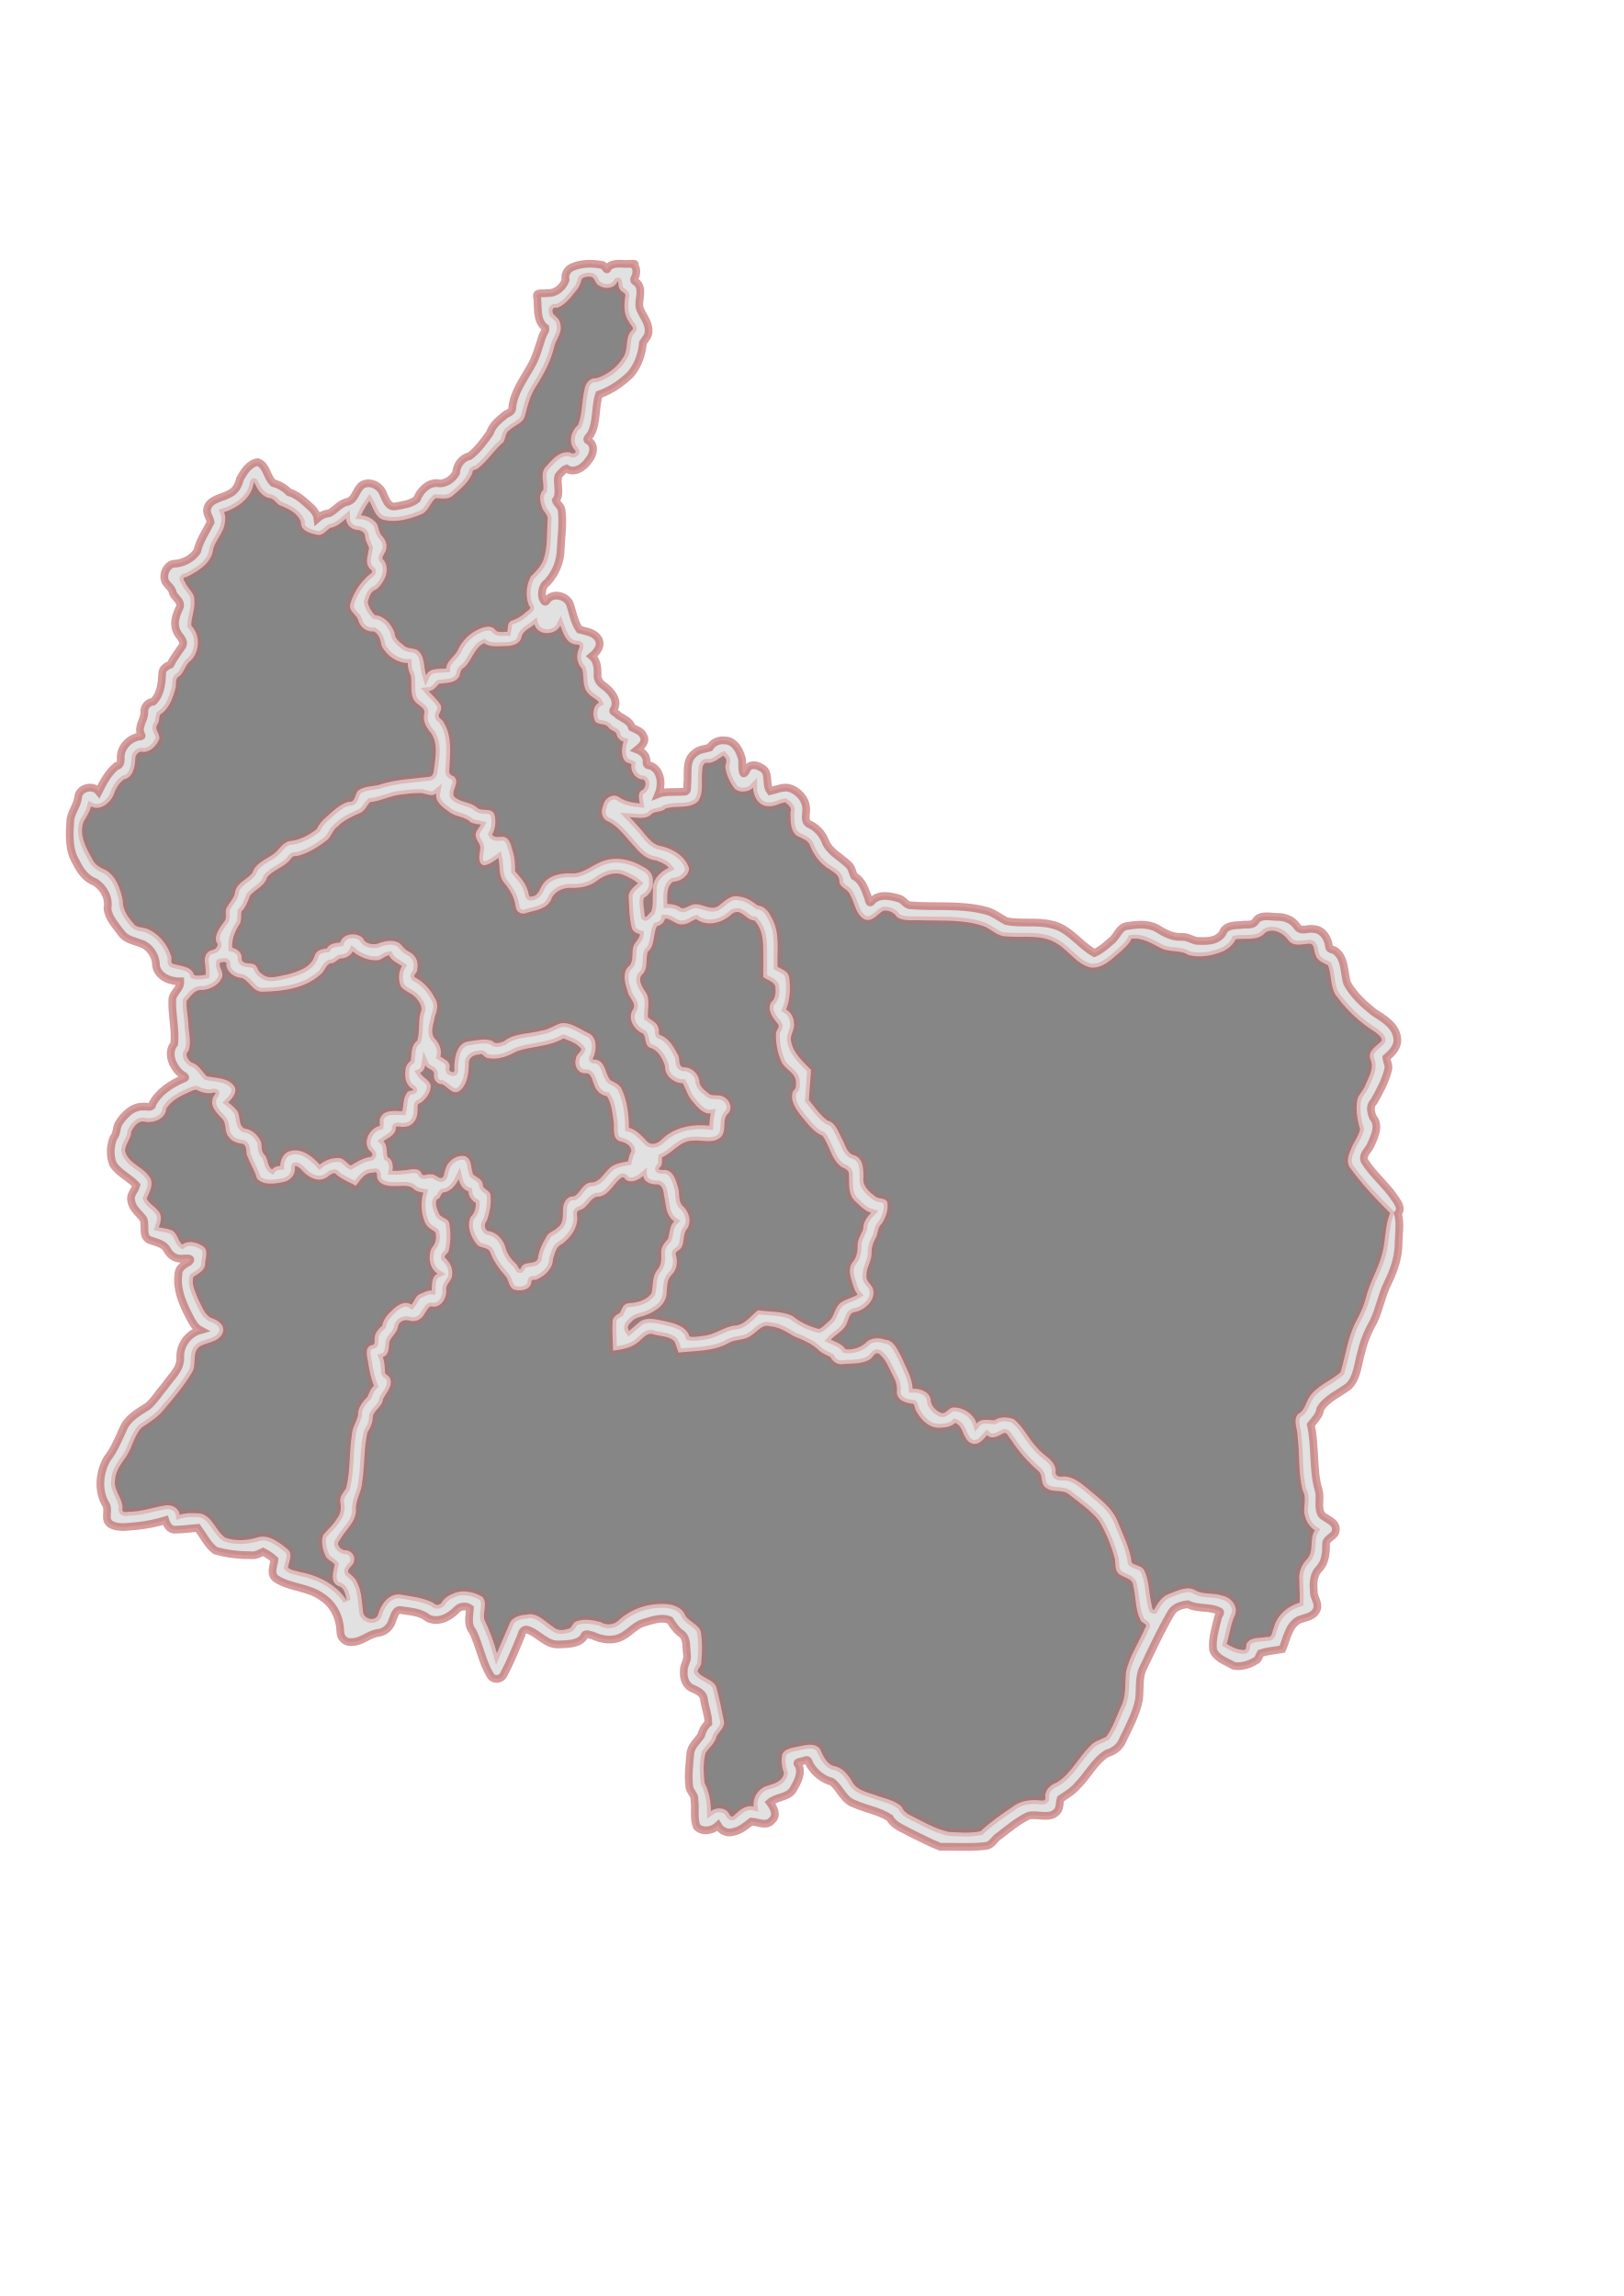
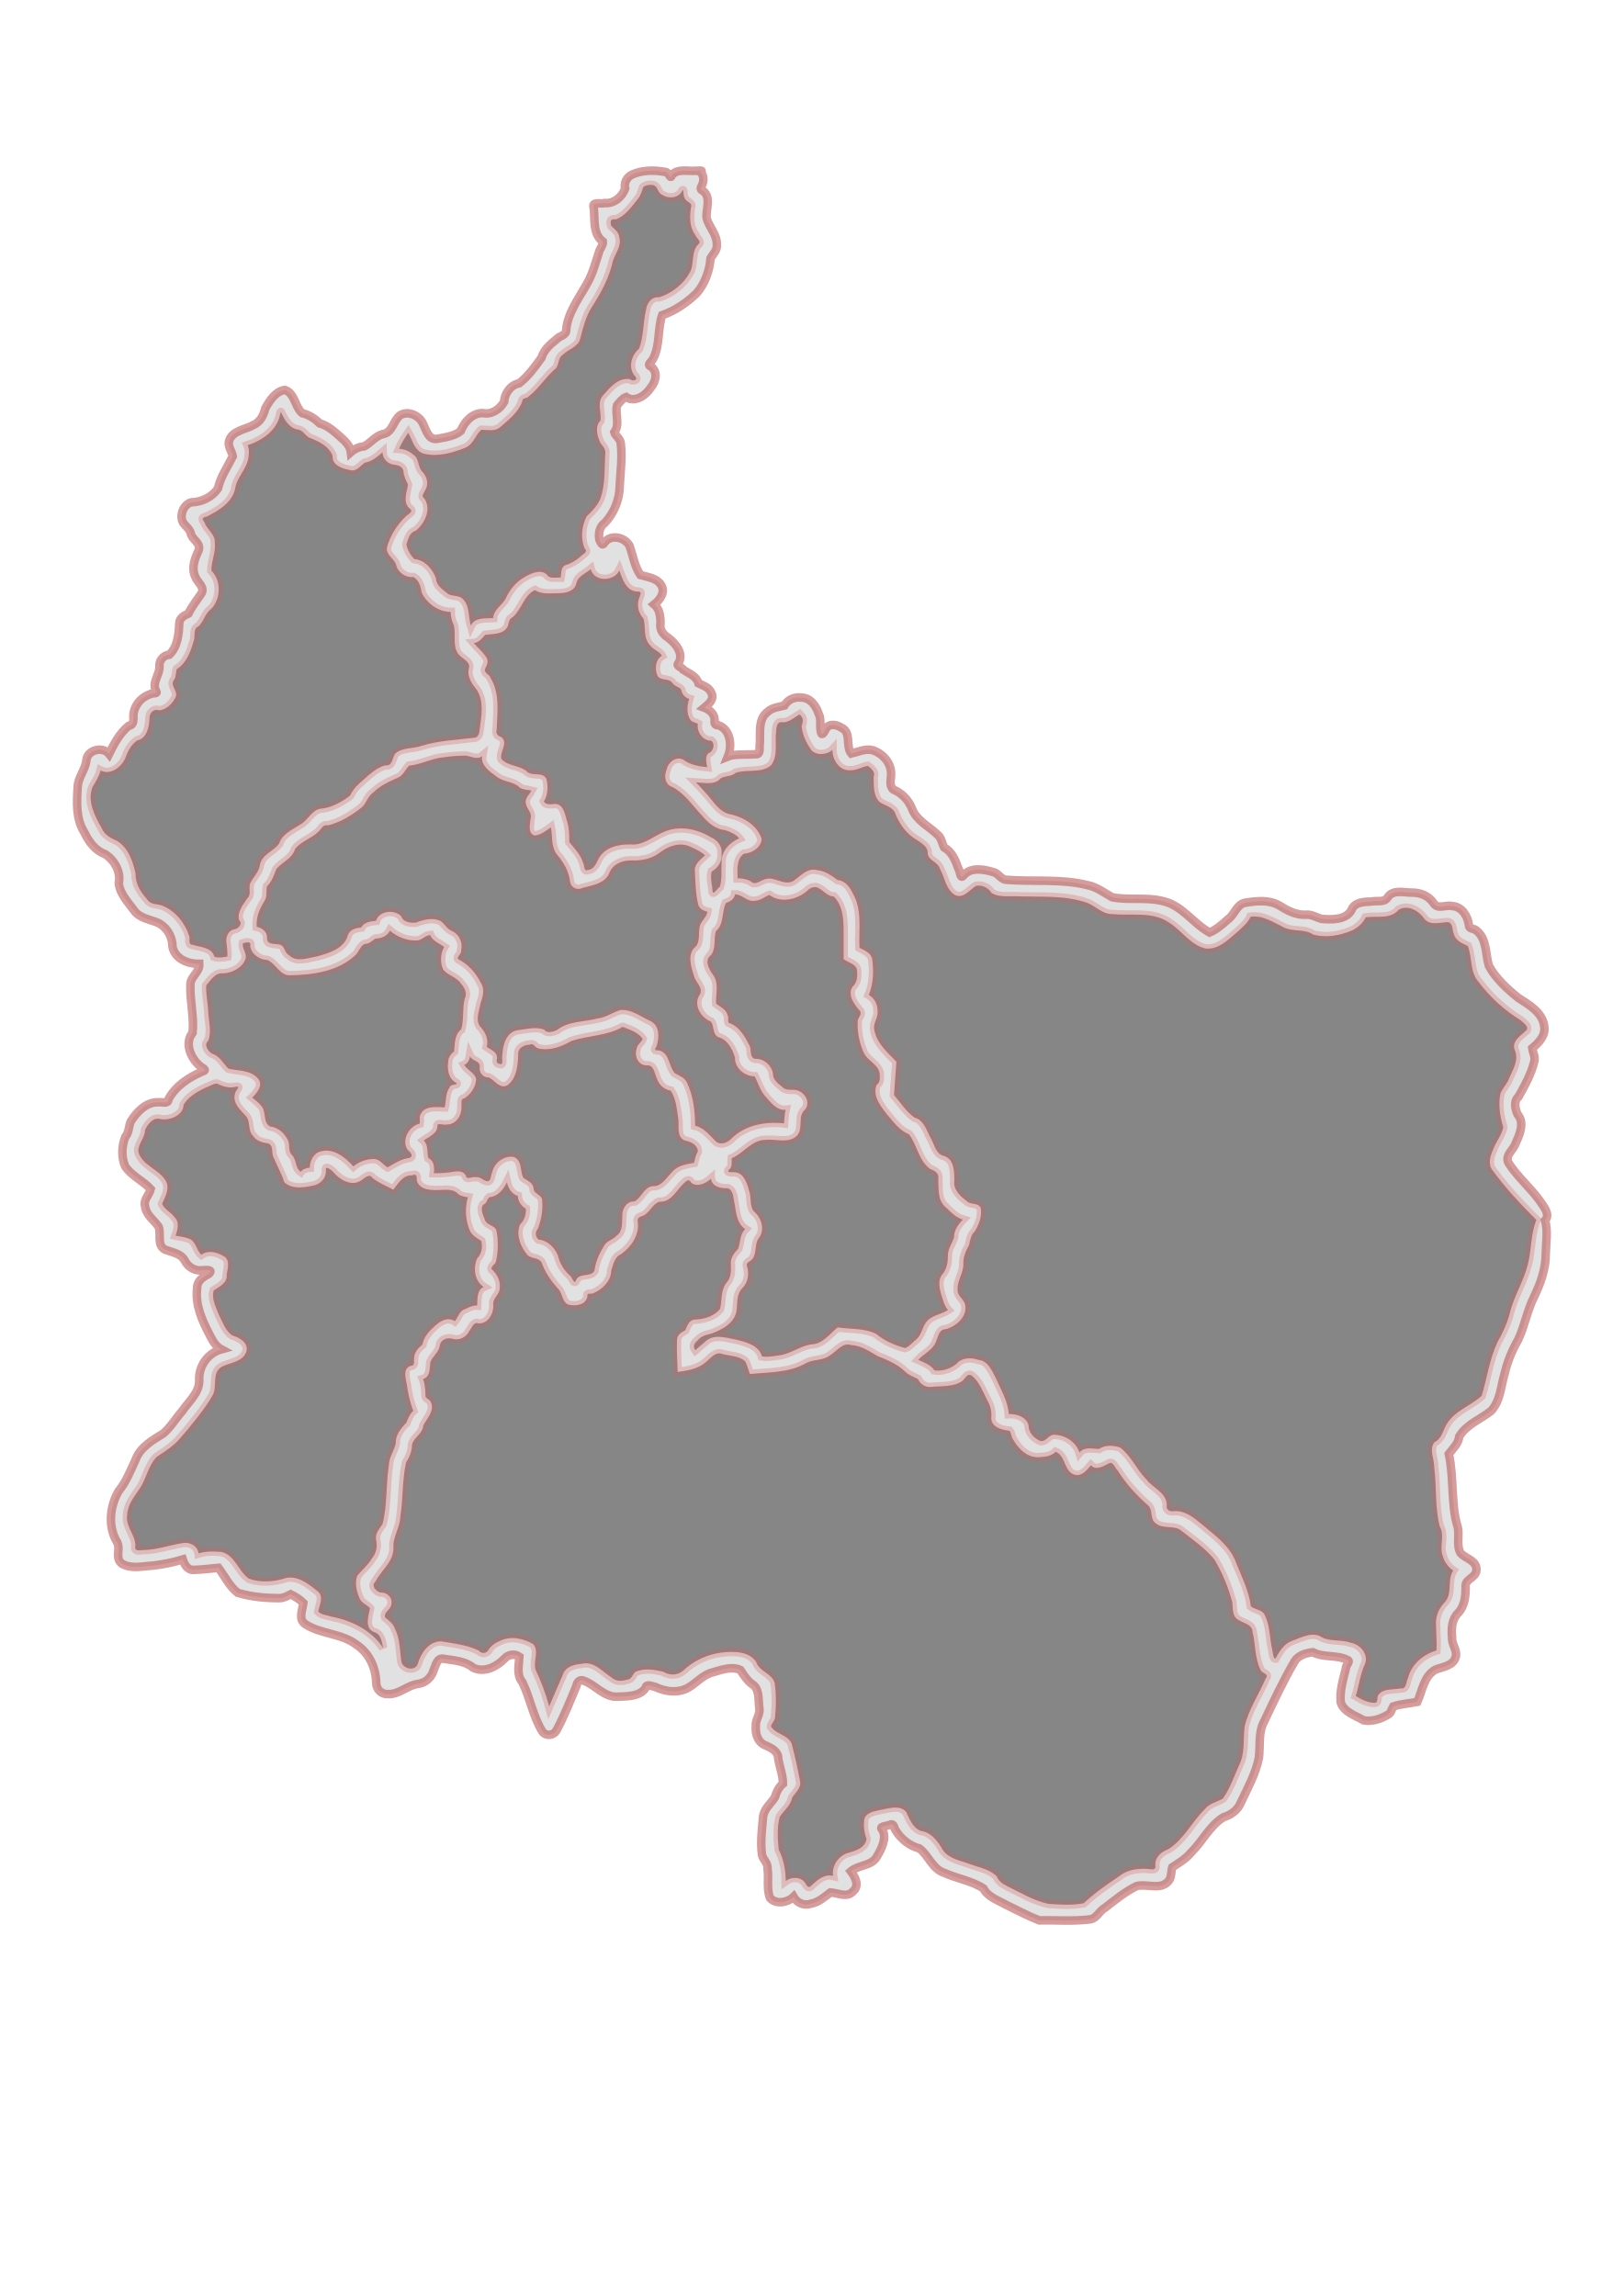
- <svg xmlns="http://www.w3.org/2000/svg" width="210mm" height="297mm" viewBox="10 30 210 260" version="1.1" id="svg1" xml:space="preserve">
+ <svg xmlns="http://www.w3.org/2000/svg" width="210mm" height="297mm" viewBox="10 40 190 240" version="1.1" id="svg1" xml:space="preserve">
  <g id="layer1">
    <path style="display:inline;fill:#e1e1e1;fill-opacity:1;stroke:#b85252;stroke-width:1;stroke-dasharray:none;stroke-opacity:.578;paint-order:markers fill stroke" d="M91.441 45.625c-.924.103-2.114-.303-2.814.5-.19.675-.333-.4-.805-.361-1.26-.235-2.66-.23-3.85.308-.614.28-.996.975-.82 1.639-.353.975-1.293 1.794-2.383 1.694-.478.156-1.582-.242-1.288.594.15 1.318-.15 3.013 1.068 3.919.054.402-.389.863-.48 1.312-.434 1.287-.758 2.621-1.484 3.791-.888 1.601-2.173 3.286-2.33 5.252 0 .643-.768.656-1.122 1.067-.74.584-1.484 1.246-1.768 2.166-.767 1.073-1.573 2.196-2.619 2.998-1.006.189-1.704 1.183-1.758 2.17-.474.856-1.48 1.544-2.488 1.312-1.243-.005-2.165 1.027-2.59 2.104-.754.605-1.796.732-2.727.905-1.03.202-1.296-.981-1.648-1.68-.398-1.025-1.801-1.699-2.758-1.036-.782.642-.853 2.034-2.029 2.182-.869.27-1.373 1.015-2.125 1.416a2.761 2.761 0 0 0-1.57.682c-.123-1.025-1.124-1.637-1.814-2.298-.54-.465-1.145-.882-1.833-1.066-.57-.569-1.258-1.007-2.047-1.2-.863-.74-.842-2.315-2.03-2.72-1.106.176-1.79 1.267-2.288 2.174-.191.801-.59 1.595-1.398 1.944-.963.55-2.504.634-2.844 1.89-.16.645.357 1.179.441 1.768-.614 1.234-1.432 2.398-1.738 3.763-.688 1.01-1.9 1.592-3.106 1.62-.95.24-1.449 1.584-.955 2.408.33.447.85.785.918 1.377.272.653 1.212 1.07.862 1.894-.438.927-.843 2.004-.377 3.008.22.676 1.225 1.254.69 2.026-.51.761-1.09 1.49-1.495 2.31-.483.219-1.036.507-1.06 1.124-.055 1.283-.18 2.74-1.16 3.679a1.28 1.28 0 0 0-1.157 1.412c.023.979-.932 1.862-.397 2.842.268.393-.431.188-.661.363-1.2.383-2.117 1.577-1.985 2.863.004.415-.11.807-.568.854-1.04.856-1.713 2.116-2.291 3.285-.721-.914-2.516-.502-2.645.715-.115 1.146-1.002 2.028-1.026 3.19-.117 1.78-.215 3.703.778 5.278.515 1.08 1.264 2.122 2.432 2.543 1.1.707 1.874 2.067 1.6 3.388.118 1.248 1.068 2.21 1.771 3.181.687.982 1.94 1.064 2.94 1.521a3.167 3.167 0 0 1 1.576 2.768c.29 1.41 1.847 2.014 3.138 1.99.052.999-1.067 1.488-1.045 2.467-.06 1.866.441 3.727.262 5.588-.969 1.177-.255 2.893.748 3.803.265.296 1.156.552.321.763-1.543.688-3.094 1.688-3.897 3.223-.021.62-.74.285-1.166.353-1.423-.06-2.543 1.116-3.236 2.235-.271.594-.197 1.3-.65 1.823-.427 1.07-.47 2.358-.024 3.423.756 1.146 2.104 1.694 2.998 2.685-.162.692-.883 1.23-.655 2.016.123 1.029 1.054 1.605 1.586 2.393.326.858-.26 2.186.778 2.682.816.318 1.833.42 2.289 1.292.39.743 1.17 1.228 2.022 1.11.401-.02 1.405-.147.76.442-.667.335-1.382.832-1.347 1.675-.233 1.916.566 3.723 1.43 5.379.341.664.704 1.395 1.393 1.76-1.558.433-2.66 1.966-2.578 3.58.056 1.49-1.233 2.51-1.994 3.65-.754.858-1.353 1.886-2.22 2.626-1.258.776-2.663 1.567-3.22 3.028-.593 1.283-1.115 2.62-2.01 3.73-1.04 1.798-1.267 4.194-.137 6.005.383.782-.299 1.834.52 2.455 1.083.665 2.44.299 3.633.238a19.92 19.92 0 0 0 3.502-.72c.177.57.566 1.286 1.316 1.214.957-.02 1.908-.155 2.861-.234.73.984 1.29 2.169 2.264 2.927 1.57.468 3.24.624 4.873.618.485.008.904-.253 1.317-.448.527.268 1.064.589 1.482 1.01-.105.829-.653 1.949.28 2.52 1.826 1.153 4.201 1.032 5.947 2.375 1.47.97 2.252 2.691 2.294 4.42-.01.778.621 1.42 1.409 1.354 1.291.044 2.237-1.035 3.49-1.193.91-.107 1.608-.8 1.842-1.667.25-.505.378-1.447 1.154-1.272 1.172.192 2.502.245 3.441 1.041 1.305.647 2.796-.124 3.71-1.091.44-.48 1.198-.572 1.714-.192-.057.99-.365 2.117.337 2.964.906 1.83 1.225 3.918 2.278 5.675.38.73 1.428.632 1.762-.086.876-1.651 1.571-3.4 2.29-5.126.06-.458.422-.854.91-.599 1.359.502 2.331 1.934 3.915 1.852 1.116-.061 2.567.009 3.272-1.028.06-.556.814-.164 1.135-.117 1.202.562 2.664.774 3.864.078.972-.543 1.693-1.49 2.816-1.775 1.037-.294 2.227-.756 3.275-.291.423.655.864 1.355 1.556 1.789.722.656.523 1.777.663 2.659.15.776-.49 1.375-.413 2.152-.079.908.259 1.915 1.184 2.253.667.291 1.456.686 1.443 1.531.162.974.55 1.94.551 2.923-.503.418-.776 1.01-.95 1.615-.51.766-1.324 1.373-1.39 2.39-.126 1.44-.315 2.912-.107 4.35.144.583.725.97.647 1.63.162 1.123-.14 2.333.294 3.4.684.787 2.053.541 2.746-.137.404.7 1.219 1.08 2.004.814.91-.165 1.612-.797 2.317-1.33.876.06 1.964.686 2.672-.16.759-.673.197-1.669-.282-2.313.892-.776 2.429-.585 3.057-1.746.523-.909 1.175-2.102.623-3.133-.489-.371.526-.42.793-.53.585-.311.527.257.755.61.634 1.012 1.62 1.823 2.783 2.124 1.102.823 1.511 2.413 2.925 2.86 1.491.68 3.194.916 4.57 1.82.52 1.013 1.731 1.387 2.665 1.926 1.281.608 2.553 1.308 3.863 1.812 2.004-.048 4.03.136 6.021-.131.74-.152 1.013-.97 1.652-1.323 1.19-.92 2.375-1.905 3.733-2.562 1.207-.306 2.735.515 3.7-.55.423-.457.29-1.117.466-1.647.773-.521 1.604-.994 2.206-1.736 1.334-1.305 2.166-3.126 3.784-4.124.862-.263 1.645-.799 2.003-1.657.806-1.709 1.758-3.4 2.137-5.268.199-1.45-.11-3.003.645-4.34 1.13-2.376 2.241-4.763 3.574-7.034.457-.675 1.347-.937 2.116-1.007 1.29.69 2.837.23 4.132.953.202.17-.317.621-.285.942-.323 1.296-.739 2.642-.6 3.987.4 1.149 1.731 1.52 2.684 2.086.984.183 2.049-.166 2.883-.693.358-.194.39-.643.572-.928.915-.31 1.865-.35 2.819-.539.592-1.3.77-3.042 2.15-3.787.856-.323 2.083-.436 2.352-1.498.204-.8-.51-1.458-.428-2.268-.097-1.004-.05-2.115.719-2.866.805-.866.875-2.078.861-3.196.046-.806 1.203-.926 1.26-1.768.131-1.115-1.21-1.366-1.824-1.996-.58-.95-.087-2.142-.384-3.178-.432-1.386-.483-2.809-.572-4.22-.08-1.418-.144-2.865-.443-4.246.481-.627 1.13-1.205 1.219-2.037.85-1.43 2.485-2.003 3.724-2.996 1.11-1.173 1.14-2.915 1.593-4.387.332-1.418.864-2.692 1.589-3.965.753-1.605 1.047-3.382 1.838-4.977.764-1.579 1.373-3.26 1.38-5.037.023-1.3.272-2.657-.075-3.925.634-.7-.168-1.615-.57-2.226-1.134-1.599-2.681-2.868-3.73-4.524-.435-.879.624-1.52.86-2.298.465-1.03 1.074-2.378.21-3.378-.274-.642-.483-1.534.118-2.05.736-1.323 1.504-2.684 1.852-4.167.128-.527-.19-1.02-.24-1.516.761-.64 1.586-1.487 1.397-2.58-.225-1.622-1.772-2.489-3.018-3.295-1.324-1.062-2.636-2.254-3.455-3.756-.425-1.377-.209-3.14-1.46-4.134-.284-.304-.903-.122-.887-.662-.133-1.048-.83-2.163-1.985-2.212-.71-.165-1.653.434-2.138-.327-.552-.836-1.513-1.25-2.497-1.24-.96.004-2.281-.411-2.896.579-.388.613-1.29.329-1.905.464-.852.031-2.008.059-2.328 1.034-.695 1.155-2.282 1.08-3.46 1.004-.597-.153-1.138-.534-1.794-.5-1.19.09-2.251-.486-3.216-1.093-1.217-.693-2.699-.508-4.019-.296-.983.254-1.188 1.426-1.98 1.959-.644.58-1.32 1.173-2.123 1.518-1.946-1.079-3.254-3.233-5.548-3.695-1.92-.472-3.931-.052-5.856-.434-.93-.502-1.778-1.206-2.852-1.409-3.15-.789-6.43-.372-9.631-.64-.587-.111-.86-.806-1.483-.908-1.108-.332-2.554-.588-3.421.394-.394.553-.398-.506-.594-.775-.343-.94-.739-1.982-1.67-2.48-.28-.495-.298-1.143-.796-1.523-1.017-.98-2.454-1.631-2.975-3.03a4.033 4.033 0 0 0-2.173-2.23c-.591-.47-.204-1.364-.276-2.018-.057-1.209-1.074-2.283-2.207-2.603-.84-.187-1.646.217-2.444.402-.706-.884.072-2.466-1.166-3.033-.565-.372-1.48-.54-1.835.197-.215.438-.503.913-.588.15-.106-.654.095-1.353-.234-1.983-.301-.927-.98-1.884-2.058-1.88a1.973 1.973 0 0 0-1.959.936c-.641.18-1.373.21-1.904.695-1.208.857-.873 2.477-.956 3.748-.108.43.18 1.346-.515 1.252-1.022.082-2.452-.056-3.22.26.508-1.236.321-3.124-1.092-3.651-.44.027-.513-.204-.461-.601-.007-.709-.58-1.217-1.2-1.45.513-.419 1.22-1.04.796-1.767-.26-.628-.945-.825-1.485-1.088-.236-.842-1.108-1.141-1.767-1.568-.123-.33-.932-.431-.591-.766.698-1.14-.335-2.366-1.224-3.027-.563-.358-.991-.922-.868-1.624.013-.796-.097-1.723-.731-2.25.65-.52 1.34-1.41.814-2.253-.507-.853-1.574-.936-2.428-1.186-.693-1.009-.874-2.293-1.283-3.43-.55-.99-2.127-1.378-2.893-.411-.3.557-.452.067-.628-.307-.132-.703.007-1.53.634-1.953a6.516 6.516 0 0 0 1.746-4.32c.071-1.674.338-3.368.112-5.036-.06-.507-.63-.85-.744-1.242.7-.942.05-2.152.326-3.172.287-.35.66-.823 1.045-.96 1.043.705 2.333-.2 2.903-1.116.57-.66.852-1.795.068-2.412-.636-.26.009-.566.189-.943.841-1.564.51-3.495 1.066-5.11 1.529-.527 2.914-1.482 4.067-2.607.966-1.141 1.478-2.615 1.605-4.087.312-.482.802-.935.725-1.583.033-1.168-.913-2.01-1.19-3.074-.128-1.053.588-2.386-.412-3.192-.564-.225-.105-.56-.023-.973.1-.423.06-.946-.305-1.232.492-.3-.385-.103-.51-.158Z" id="Mapa" />
    <path style="display:inline;fill:#868686;fill-opacity:1;stroke:#db6060;stroke-opacity:.297" d="M86.305 47.285c.709.032.589.935 1.215 1.172.755.501 1.948.361 2.337-.535.188-.199.048.653.256.863.129.54.987.511.736 1.149-.146 1.088-.19 2.276.51 3.2.102.348.762.792.382 1.069-.948.908-.418 2.377-1.077 3.436-.762 1.311-2.073 2.337-3.514 2.797-.866-.11-1.468.672-1.549 1.463-.37 1.516-.258 3.108-.826 4.572-.93.748-1.326 2.336-.412 3.248.32.401-.317.62-.648.299-1.35-.225-2.36.995-3.156 1.905-.743.837-.152 2.006-.291 2.942-.701.68-.367 1.85-.004 2.633.31.389.666.77.558 1.32-.102 1.715.026 3.472-.544 5.125-.336.846-.97 1.506-1.612 2.114-.612 1.135-.746 2.604-.24 3.8.453.412-.275.653-.508.936-.536.471-1.164.831-1.834 1.027-.489.302-.381.979-.477 1.414-.464-.033-1.104.148-1.474-.162-.61-.898-1.86-.404-2.616.034-1.057.556-1.848 1.493-2.337 2.569-.42.813-1.417 1.314-1.47 2.307-.902.063-2.144-.118-2.61.883-.34-1.086-.096-2.58-1.17-3.293-.557-.294-1.264-.1-1.739-.603-.545-.417-1.164-.912-1.177-1.655-.406-1.078-1.318-2.142-2.528-2.236-.45-.456-.83-1.083-.927-1.719.184-.624.38-1.416 1.082-1.6 1.061-.855 1.888-2.52 1.005-3.78-.418-.27-.033-.63.091-.941.473-.722.24-1.627-.34-2.208-.535-.573-.325-1.509-1.032-1.969a2.702 2.702 0 0 0-1.672-.693c.285-.662.666-1.28 1.08-1.867.527.9.767 2.256 1.98 2.47 1.569.34 3.193-.137 4.649-.709 1.004-.38 1.205-1.514 1.928-2.123.748-.002 1.6.243 2.229-.33.983-.846 2.085-1.728 2.556-2.974-.066-.47.565-.308.791-.633 1.2-.944 1.993-2.306 3.162-3.275.375-.496.222-1.235.827-1.595.662-.656 1.786-.874 2.013-1.905.327-1.254.63-2.533 1.344-3.638 1.057-1.658 2.021-3.407 2.45-5.343.264-.934 1.047-1.766.773-2.803-.037-.599-.533-.968-.928-1.324-.194-.528-.113-.933.51-.8 1.11-.405 1.83-1.46 2.549-2.347.347-.405.507-.922.65-1.41.275-.254.69-.306 1.049-.277z" id="Bochalema" />
    <path style="fill:#868686;fill-opacity:1;stroke:#db6060;stroke-opacity:.297" d="M103.662 109.36c.424.395.276.798.142 1.261.08 1.003.55 1.974 1.124 2.79.616.744 1.964.539 2.48-.026-.002 1.148.761 2.458 2.041 2.404.741.044 1.39-.393 2.09-.514.416.293.942.734.691 1.301.029.995-.063 2.22.73 2.955.648.42 1.555.542 1.829 1.385.499 1.241 1.326 2.35 2.496 3.031.57.396 1.339.8 1.272 1.602.124.844 1.162.94 1.406 1.713.592 1.038.698 2.493 1.812 3.144 1.01.437 1.696-.657 2.448-1.095.703-.114 1.437.217 1.795.832.987.604 2.237.319 3.338.408 2.635.073 5.37-.131 7.894.764.987.403 1.762 1.324 2.906 1.308 2.213.218 4.688-.346 6.641.988 1.482.926 2.5 2.63 4.275 3.04 1.585.162 2.768-1.157 3.882-2.082.502-.497 1.11-.972 1.378-1.635 1.44-.21 2.693.667 3.922 1.261 1.087.52 2.4.132 3.42.825 1.523.417 3.196.107 4.62-.52.626-.335 1.217-.838 1.509-1.496 1.286-.203 2.905.267 3.857-.885 1.05-.633 2.348.096 2.975 1.004.676.911 1.856.46 2.787.44.629.089.492.968.719 1.42.19.781.983 1.054 1.611 1.369.55 1.358.223 3.04 1.272 4.212a17.734 17.734 0 0 0 4.9 4.473c.3.288.953.684.74 1.135-.625.63-1.806 1.285-1.424 2.335.53 1.15-.19 2.3-.646 3.336-.227.665-.778 1.145-1.016 1.784-.276 1.31-.058 2.669.33 3.93-.178.954-.884 1.738-1.197 2.66-.356.773-.636 1.735-.006 2.457 1.504 2.07 3.277 3.94 5.082 5.748-.684 1.661-.555 3.533-1.02 5.258-.492 1.954-1.614 3.68-2.092 5.643-.322 1.257-.834 2.288-1.458 3.433-.925 1.98-1.208 4.188-1.832 6.251-1.29 1.164-3.11 1.726-4.067 3.263-.464.74-.585 1.748-1.457 2.16-.672.85-.013 1.967-.037 2.931.308 2.306.063 4.657.656 6.936.632 1.085-.099 2.357.364 3.494.173.68.677 1.315 1.212 1.662-.764 1.144-.024 2.733-1.043 3.765-.717.745-1.083 1.754-.965 2.787.003.935.104 1.884.038 2.811-1.543.442-2.923 1.618-3.326 3.215-.255.458-.151 1.36-.892 1.213-.847.188-1.976-.026-2.557.743-.285.303.08.994-.532.949-.774-.026-1.494-.4-2.139-.797.402-1.247.517-2.582 1.098-3.77.408-1.15-.572-2.274-1.68-2.465-1.074-.388-2.285-.123-3.318-.603-1.109-.785-2.461-.003-3.568.388-.952.346-1.453 1.248-1.928 2.07-.275.01-.287-.757-.376-1.053-.311-1.356-.245-2.843-.898-4.096-.33-.614-1.147-.562-1.603-.973-.221-1.797-1.061-3.454-1.736-5.116-.72-2.026-2.575-3.25-4.132-4.59-.899-.745-1.927-1.55-3.17-1.42-.49.06-.93-.191-.793-.746-.046-1.432-1.614-1.955-2.374-2.958-1.157-1.143-1.78-2.763-3.088-3.75-.798-.273-1.77-.32-2.48.172-.77-.022-1.713-.292-2.282.417-.378-1.234-1.713-2.092-2.974-2.082-.7-.015-1.059 1.086-1.796.635-.668-.342-1.203-1.01-1.18-1.728-.251-.996-1.392-1.371-2.317-1.328-.102-1.513-.928-2.864-1.528-4.225-.466-.852-.877-2.003-2-2.113-.89-.308-1.976-.296-2.627.484-.7.555-1.66.874-2.548.738-.422-.659-1.215-.92-1.895-1.23.682-.76 1.75-1.162 2.098-2.195.253-.537.333-1.38 1.094-1.394 1.291-.314 2.69-1.594 2.254-3.029-.234-.583-.92-.934-.834-1.658-.059-1.026.694-1.884.665-2.92-.032-.808.27-1.54.666-2.22.14-.577.197-1.195.67-1.621.504-.808.877-1.808.7-2.766-.332-.642-1.185-.296-1.643-.793-.773-.57-1.613-1.342-1.44-2.406-.005-1.028-.02-2.503-1.22-2.86-.967-.214-1.123-1.4-1.573-2.13-.47-.864-.793-2.107-1.878-2.358-.968-.71-1.622-1.743-2.393-2.644.092-1.3.185-2.6.281-3.9-1.124-1.172-2.393-2.223-2.616-3.909-.049-.74.551-1.379.404-2.147a2.086 2.086 0 0 0-1.016-1.767c.544-1.315.584-2.817.391-4.21-.149-.723-.91-.991-1.487-1.3-.098-2.12.35-4.43-.775-6.36-.354-.729-.89-1.512-1.773-1.562-.713-.521-1.469-1.08-2.39-1.165-1.142-.32-1.953.68-2.785 1.26-1.15.668-2.344-.729-3.529-.118-.48.16-1.016.653-1.457.162a3.311 3.311 0 0 0-1.55-.351c-.021-.964-.159-2.257.738-2.881.93-.038 2.004-.709 2.074-1.698-.439-1.551-2.027-2.521-3.521-2.885-1.452-.18-2.153-1.65-3.088-2.595-.351-.4-.706-.796-1.079-1.176.972.04 2.205.38 2.922-.494.546-.286 1.25-.165 1.73-.621 1.342-.456 2.997.104 4.145-.883.852-1.114.414-2.625.585-3.917.017-.479.071-1.262.765-1.104.773-.006 1.354-.564 1.973-.934l.069.072z" id="Toledo" />
    <path style="fill:#868686;fill-opacity:1;stroke:#db6060;stroke-opacity:.297" d="M105.475 129.467c.789.173 1.228 1.086 2.095 1.094 1.322 1.354 1.134 3.401 1.149 5.147v2.18c.501.412 1.394.543 1.564 1.237.066.71.058 1.525-.539 2.014-.616 1.03.285 2.107.922 2.877.216.4-.35.787-.305 1.226a8.211 8.211 0 0 0 .703 3.586c.424.956 1.668 1.344 1.866 2.4.018.488.13 1.087-.344 1.376-.522 1.266.45 2.501 1.2 3.446.743.89 1.501 1.92 2.592 2.36.955 1.266 1.132 3.098 2.483 4.057.502.171 1.024.472.937 1.096.053 1.165-.13 2.546.884 3.384.58.567 1.19 1.202 1.992 1.428-.54.556-1.054 1.26-1.024 2.059-.237.735-.74 1.367-.735 2.199.013.806-.15 1.63-.719 2.237-.616.982-.063 2.186.235 3.184.124.323.27.648.503.907-.868.578-2.079.596-2.665 1.589-.395.631-.49 1.43-1.123 1.913-.392.324-.793.818-1.24.953-1.232-.336-2.421-.849-3.402-1.676-1.39-.666-2.992-.525-4.484-.742-.958.76-1.78 2.008-3.134 1.984-1.37.248-2.5 1.208-3.914 1.313-.59.09-1.219.204-1.804.094-.383-1.322-1.94-1.711-3.126-1.975-1.146-.226-2.549-.685-3.514.251-.4.32-.774.667-1.163 1-.311-.409-.13-.836.247-1.12.413-.524.969-.673 1.565-.805 1.327-.463 2.878-1.28 3.028-2.847.089-.857-.01-1.812.652-2.483.687-.658.81-1.646.573-2.531-.239-.56.52-.585.687-1.004.47-.752.133-1.77.772-2.458.62-1.023.16-2.334-.72-3.043-.495-.71-.21-1.654-.536-2.438-.242-.911-.673-2.179-1.838-2.096-.424.023-.857-.05-.375-.412.288-.348.164-.895.205-1.233 1.397-.572 2.313-2.148 3.953-2.145 1.205-.143 2.68.466 3.668-.484.818-.871.021-2.275.955-3.059.763-.946-.188-2.279-1.28-2.313-.507-.017-1.03.074-1.414-.365-.51-.395-1.097-.86-1.062-1.568-.19-.978-1.088-1.754-2.097-1.693-.736-.198-.325-1.157-.702-1.66-.5-.985-1.143-2.086-2.22-2.504-.41-.041-.076-.683-.29-.963-.157-.682-.868-.94-1.341-1.343-.076-1.06.385-2.346-.348-3.346-.45-.637-1.077-1.694-.273-2.309.66-.806.303-1.93.601-2.828.981-.798.654-2.268 1.174-3.299.482-.134.981-.464 1.059-.998.857-.02 1.449.944 2.36.734.633.01 1.126-.504 1.671-.665 1.422 1.05 3.448.489 4.62-.678.236-.165.524-.274.816-.242z" id="Labateca" />
    <path style="fill:#868686;fill-opacity:1;stroke:#db6060;stroke-opacity:.297" d="M93.197 163.58c.102.942 1.15 1.163 1.932 1.125.766.226.672 1.267.85 1.9.156 1.03.276 2.252 1.224 2.883-.631.601-.56 1.519-.804 2.273-.453.504-.934 1.07-.879 1.804.049.794.04 1.652-.553 2.261-.651.882-.464 2.008-.711 3.006-.7.895-1.897 1.213-2.988 1.25-.683.079-.853.786-1.086 1.26-.465.228-.968.546-.956 1.15-.069 1.24.046 2.483.067 3.723 1.187-.167 2.438-.362 3.358-1.205.549-.434 1.067-1.226 1.876-.899.895.235 1.976.204 2.682.864.233.47.36.987.547 1.478 2.228-.23 4.614-.124 6.61-1.306.895-.448 1.99-.249 2.796-.913.781-.47 1.408-1.506 2.456-1.172 1.148.071 2.102.717 3.056 1.278 1.148.465 2.323.934 3.225 1.816.425.42 1.006.62 1.503.874.3.607.9 1.028 1.6.927 1.197-.132 2.556.036 3.592-.684.36-.26.562-.986 1.123-.63.944.761 1.333 2.007 1.901 3.046.341.622.441 1.312.375 2.004.113 1.026 1.273 1.31 2.13 1.397.235.253.187.743.438 1.038.639 1.146 1.781 2.234 3.197 2.038.63-.02 1.32-.145 1.77-.615 1.222.46.95 2.426 2.326 2.71.797.135 1.348-.599 1.8-1.122.638.632 1.471.098 2.104-.23.516-.283.7.576 1.023.825.954 1.537 2.184 2.875 3.535 4.067.654.557.183 1.628.944 2.135.885.735 2.206.116 3.068.923 1.325 1.04 2.752 2.018 3.806 3.346.923 1.545 1.612 3.248 2.073 4.988.08.742-.04 1.702.787 2.079.598.363 1.551.5 1.573 1.371.364 1.449.255 3.038.923 4.396.132.473 1.077.482.634 1.01-.799 1.9-2.028 3.642-2.48 5.671-.193 1.501.07 3.086-.636 4.493-.606 1.327-1.067 2.757-1.924 3.945-.705.384-1.562.554-2.097 1.22-1.517 1.484-2.458 3.557-4.293 4.7-.788.278-1.528.904-1.501 1.81.135.665-.392.548-.877.487-1.186-.084-2.425.092-3.373.867-1.438.964-2.87 1.965-4.134 3.149-1.354.27-2.773.16-4.145.074-1.77-.393-3.298-1.336-4.898-2.12-.496-.247-.936-.589-1.137-1.111-.922-.913-2.311-1.073-3.474-1.546-1.117-.37-2.45-.66-3.002-1.834-.55-.89-1.293-1.782-2.395-1.924-.971-.375-1.314-1.401-1.737-2.245-.782-.87-2.086-.362-3.066-.2-.749.152-1.843.347-1.838 1.328-.089.698.061 1.44.283 2.06-.163 1.022-1.205 1.357-2.066 1.6-1.182.287-2.026 1.521-1.852 2.718-.99-.258-1.803.447-2.47 1.068-.364.476-.606.12-.79-.245-.505-.772-1.646-.711-2.277-.239-.011-1.25-.239-2.532-.82-3.64-.133-1.299-.21-2.612.117-3.864.48-.736 1.28-1.312 1.443-2.222.38-.633 1.136-1.165.922-2.01-.282-1.452-.59-2.91-.976-4.336-.458-1.044-1.852-1.077-2.41-1.992.04-.414.507-.71.48-1.184.131-1.277.132-2.59-.04-3.863-.282-1.173-1.818-1.373-2.179-2.521-.895-1.293-2.708-1.255-4.105-1.08a8.04 8.04 0 0 0-4.46 2.125c-.638.546-1.569.563-2.267.125-1.046-.269-2.25-.464-3.27-.016-.39.288-.425.905-1.016.928-.62.203-1.303.21-1.805-.263-1.074-.664-2.05-1.936-3.469-1.597-.89.067-1.938.33-2.236 1.295-.533 1.228-1.055 2.463-1.59 3.692a25.289 25.289 0 0 0-1.596-4.29c-.31-.983.453-2.123-.268-2.988-1.146-.693-2.678-1.009-3.923-.368-.584.223-1.112.626-1.39 1.165-.34.32-.756.301-1.054-.045-1.36-.67-2.91-.83-4.387-1.084-1.47-.037-2.403 1.376-2.758 2.643-.337.927-1.835.57-1.934-.356-.174-1.262-.15-2.591-.737-3.765-.204-.58-.692-.958-1.145-1.315-.233-.667.73-.926.721-1.588.172-.75-.54-1.398-1.268-1.33-.525-.132-1.139-.787-.605-1.278.677-1.307 2.116-2.306 2.12-3.904-.112-1.292.752-2.392.805-3.669.328-2.134.212-4.338.676-6.397.419-.624.698-1.368.696-2.101.228-.84 1.245-1.254 1.304-2.176.412-.86 1.392-1.75.883-2.787-.147-.363-.71-.375-.617-.852-.03-.598-.046-1.246-.293-1.822.867-.255.774-1.269.863-1.977.249-.693.967-1.129 1.102-1.896.068-.73.836-1.038 1.48-.848.806.246 1.627-.172 1.983-.918.298-.342.491-1.108 1.06-.88 1.164.07 1.823-1.209 1.735-2.233-.061-.77.794-1.152.758-1.922.108-.85-.335-1.64-.948-2.191-.12-.375.537-.579.528-1.006.246-1.12.26-2.32.049-3.444-.176-.748-1.199-.625-1.385-1.386-.214-.504-.535-1.232-.192-1.711.494-.094.454-.83.828-.889.934-.093 1.578-.939 1.965-1.723.155.69.563 1.366 1.262 1.586.039.62.408 1.189.95 1.489.046.682-.172 1.383-.672 1.846-.495 1.148.013 2.536.764 3.46.452.652 1.48.308 1.802 1.11.383 1.104 1.086 2.046 1.846 2.924.558.522.471 1.467 1.148 1.859.82.28 2.164.11 2.314-.936-.086-.51.474-.187.754-.392 1.04-.46 2.016-1.413 2.032-2.613.233-.682.392-1.625 1.132-1.91 1.16-.845 2.131-2.165 1.993-3.669-.134-.555.115-.718.587-.838.81-.361 1.092-1.395 1.942-1.654 1.433.075 2.02-1.455 2.944-2.244.213-.24.583-.422.73-.014.655.612 1.705.136 2.273-.365-.006.111.081-.186.076-.08z" id="Chitaga" />
    <path style="fill:#868686;fill-opacity:1;stroke:#db6060;stroke-opacity:.297" d="M35.43 152.473c.681.348 1.448.564 2.205.351.614-.065-.13.46-.123.793-.366 1.119.655 1.947 1.307 2.69.52.662.161 1.648.793 2.276.398.61 1.131.797 1.8.88.672.335.282 1.17.638 1.712.366.944.93 1.817 1.192 2.792.839.872 2.232.678 3.309.449.91-.125 1.682-.905 1.578-1.861-.038-.546.636.041.834.218.748.911 2.129 1.776 3.273 1.038.387-.253.98-.89 1.336-.316.733.593 1.628.928 2.448 1.38.59-.708 1.108-1.729 2.183-1.675.617-.225.559.122.568.591.303 1.17 1.762 1.164 2.733 1.12.724-.02 1.576-.135 2.105.47.309.272.855.337 1.141.385a5.862 5.862 0 0 0 .217 3.865c.251.598.84.908 1.342 1.24.19.71.064 1.515-.467 2.041-.506 1.107-.317 2.652.762 3.348-.833.375-.725 1.424-.768 2.181-.5-.046-.981.21-1.373.405-.685.134-.876 1.02-1.24 1.427-.89-.6-1.876.085-2.51.725-.6.54-1.141 1.207-1.281 2.014-.542.424-1.022 1.01-.98 1.75-.008.308.068.769-.397.734-.947.327-.574 1.454-.45 2.184.156 1.046.37 2.11.758 3.08-.42.377-.614.895-.808 1.396-.648.658-1.297 1.443-1.243 2.43-.202.87-.788 1.615-.806 2.542-.36 2.283-.167 4.644-.744 6.89-.356.546-.873 1.077-.756 1.8.173.768.054 1.563-.461 2.18-.45.789-1.167 1.363-1.732 2.047-.342.868-.075 1.892.29 2.717.241.527.87.687 1.194 1.11-.165.901-.668 2.254.43 2.769.872.197.956 1.178 1.117 1.9-1.34-2.085-3.692-3.243-6.066-3.694-.497-.18-1.172-.195-1.536-.587.115-.758.706-1.749-.079-2.385-1.106-.89-2.522-2.028-4.028-1.447-1.284.364-2.74.438-4.001-.018-1.248-.854-1.625-2.755-3.214-3.13-.895-.078-1.82-.106-2.686.171-.11-.91-1.072-1.388-1.913-1.204-1.556.248-3.002.801-4.612.81-.56.071-1.028.125-.86-.55-.035-1.268-1.184-2.232-.97-3.542.041-1.222.838-2.177 1.49-3.135.76-1.168.981-2.655 1.957-3.674 1.026-.677 2.079-1.345 2.865-2.315 1.293-1.523 2.6-3.064 3.623-4.783.696-1.052-.102-2.673 1.092-3.442.986-.514 2.424-.537 2.903-1.727.35-1.023-.748-1.705-1.59-1.934-.88-.552-1.137-1.57-1.605-2.43-.334-.896-.919-1.899-.594-2.867.668-.434 1.61-.881 1.504-1.841.116-.733.455-1.774-.415-2.19-.77-.458-1.762-.7-2.54-.133-.63-.528-.624-1.655-1.542-1.912-.477-.185-.996-.209-1.49-.328.265-.706.49-1.583-.136-2.177-.413-.569-1.18-.901-1.436-1.555.388-.858 1.003-1.916.344-2.813-.84-1.28-2.717-1.708-3.127-3.291-.046-.917.794-1.599.783-2.525.328-.673.99-1.584 1.853-1.268 1.098.156 2.604-.421 2.67-1.684.752-1.267 2.23-1.858 3.528-2.42.134-.03.274-.088.414-.048z" id="Silos" />
    <path style="fill:#868686;fill-opacity:1;stroke:#db6060;stroke-opacity:.297" d="M64.217 114.084c.75-.088 1.518.603 2.205.04-.192 1.104.913 1.853 1.695 2.41.801.654 1.965.536 2.695 1.282.4.275 1 .257 1.377.358-.266.508-.85.952-.626 1.615.133.588.747 1.02.517 1.685-.048.65-.345 1.667.461 1.954.736-.054 1.345-.538 1.916-.961.24 1.08-.016 2.31.753 3.226.754.9 1.367 1.943 1.493 3.131a.982.982 0 0 0 1.444.738c1.141-.319 2.598-.475 3.14-1.712.383-1.058 1.512-1.533 2.573-1.51 1.2.066 2.42-.193 3.387-.94 1.018-.78 2.413-1.248 3.628-.622.575.261 1.166.542 1.633.972-.544.519-1.294 1.019-1.195 1.887.076 1.298.076 2.628.4 3.892.132.484.628.707 1.055.817-.079.766-.906 1.153-.916 1.947-.14.789.114 1.787-.655 2.32-.754.916-.314 2.218.005 3.226.176.786 1.23 1.472.624 2.307-.695 1.158.215 2.606 1.35 3.057.436.522.155 1.448.867 1.817 1.07.267 1.663 1.401 1.965 2.38-.052 1.232 1.12 2.21 2.297 2.21.425.782.652 1.696 1.278 2.374.609.685 1.322 1.65 2.347 1.543-.123.523-.146 1.06-.184 1.594-2.19-.247-4.602.193-6.197 1.817-.498.513-1.36.792-1.904.173-.673-.677-1.318-1.495-2.3-1.718-.02-1.688-.205-3.425-.927-4.977-.248-.648-.921-.86-1.459-1.176-.734-.794-.59-2.379-1.838-2.658-.501.006-.588-.042-.299-.484.338-1.01.394-2.477-.765-2.98-1.1-.507-2.182-1.377-3.452-1.263-.907.244-1.676.87-2.636.977-1.603.436-3.452.286-4.808 1.377-.46.185-1.148.42-1.483-.062-.969-.37-2.06-.06-3.057.063-1.372.168-1.776 1.722-1.834 2.884-.121.325.202 1.322-.329 1.053-.439-.057-.347-.363-.298-.669.033-.72-.74-.98-1.205-1.302.24-.886-.163-1.764-.775-2.395-.585-.796-.088-1.833.045-2.705.281-.785.54-1.688.017-2.441-.567-1.147-1.456-2.138-2.603-2.717-.298-.282.42-.623.316-1.054a1.966 1.966 0 0 0-1.103-2.28c-.577-.24-.83-.836-1.319-1.16-.932-.434-1.976-.141-2.877.205-.643.047-1.482-.06-1.71-.758-.804-.826-2.588-.644-2.946.543-.63.06-1.397.145-1.723.777-.62.06-1.353.23-1.573.921-.44 1.564-2.197 2.079-3.59 2.46-1.07.176-2.398.746-3.305-.145-.562-.278-.439-1.105-1.11-1.232-.526-.138-1.5.05-1.449-.777.045-.706-.595-1.185-1.213-1.31-.087-1.093.336-2.129.919-3.025.324-.519.173-1.135.267-1.688.585-.555.829-1.328 1.119-2.051.674-.82 1.873-1.222 2.183-2.336.772-.995 2.138-1.288 2.954-2.257.21-.282.445-.625.85-.503 1.482-.338 2.82-1.184 4.003-2.117.57-.493.689-1.316 1.352-1.741.813-.828 1.875-1.294 2.916-1.748.607-.282.833-.946 1.26-1.39 1.409-.127 2.68-.875 4.1-.986.748-.107 1.5-.179 2.257-.182z" id="Pamplona" />
    <path style="fill:#868686;fill-opacity:1;stroke:#db6060;stroke-opacity:.297" d="M82.896 145.836c.816.321 1.793.626 2.303 1.385-.126.443-.699.704-.716 1.236-.27.832.232 1.891 1.194 1.872.843-.09.894.911 1.167 1.472.233.764.845 1.369 1.646 1.486.632.956.716 2.196.881 3.315.12.855-.242 2.174.825 2.535.659.116 1.499.536 1.456 1.31-.26.378-.325.89-.435 1.287-.931.171-1.957.313-2.595 1.106-.66.64-1.19 1.697-2.251 1.625-1.048.14-1.297 1.363-2.139 1.8-.936-.068-1.445.894-1.414 1.718-.044.808.086 1.784-.693 2.304-.447.505-1.21.577-1.484 1.25-.545.866-.955 1.837-1.088 2.85-.478.775-1.686.187-2.131 1.037-.214.728-.471-.365-.772-.528-.666-.613-1.156-1.387-1.351-2.274-.378-.945-1.201-1.805-2.252-1.892a.856.856 0 0 1-.106-1.279c.398-1.06.62-2.24.497-3.369-.074-.672-1.064-.713-1.002-1.418-.113-.65-.791-.859-1.227-1.207-.362-.794-.109-2.082-1.13-2.418-1.123-.156-2.224.688-2.48 1.78-.184.316-.09 1.003-.52 1.074-.528.003-.836-.587-1.408-.472-.338-.12-.935.284-1.116-.041-.276-.897-1.328-.631-2.02-.52-.589.07-1.184.107-1.777.09.101-.64.044-1.466-.63-1.764-.202-.67.031-1.525-.55-2.067.643-.468 1.679-.828 1.608-1.809.147-.25.778.05 1.1-.062 1.075.02 1.756-1.049 1.704-2.04.072-.358-.156-.978.373-1.028.75-.501 1.376-1.397 1.35-2.319-.244-.698-1.031-.968-1.389-1.586.407-.164.615-.59.678-1.003.254.571 1.28.519 1.122 1.299-.052.62.426 1.205 1.067 1.167.701.318 1.286 1.39 2.174.928 1.095-.798 1.236-2.331 1.274-3.586-.07-.759.65-1.17 1.32-1.166.503-.25.598.323 1.013.42 1.326.336 2.709-.187 3.852-.842 1.962-.688 4.18-.578 6.004-1.656z" id="Cacota" />
    <path style="fill:#868686;fill-opacity:1;stroke:#db6060;stroke-opacity:.297" d="M55.627 134.564c.889.755 2.115 1.245 3.289 1.137.519-.108.88-.582 1.42-.629.28.703 1.085.988 1.646 1.389-.45.77-.497 1.84-.123 2.654.569.719 1.61.866 2.111 1.677.418.486.74 1.136.407 1.749-.292 1.175-.061 2.428-.41 3.582-.818.602-.716 1.68-.828 2.568-.374.295-.69.73-.698 1.25-.124.9.053 1.972.94 2.428.355.297-.704.104-.756.53-.51.663-.4 1.615-.594 2.347-.97-.033-2.382-.238-2.843.867-.162.327-.016.728-.069 1.024-1.274.308-2.2 1.954-1.395 3.105.275.221.74.698.19.922-.953.104-1.752.64-2.557 1.104-.535-.274-.892-.987-1.595-.973a3.674 3.674 0 0 0-2.408.86c-.95-1.055-2.31-2.18-3.828-1.753-.861.197-1.264 1.14-1.28 1.907-.39.022-.819.151-1.059.48-.666-.463-.474-1.39-1.01-1.959-.56-.53-.145-1.332-.585-1.916-.404-.76-1.152-1.348-2.012-1.434-.884-.57-.347-1.822-1.095-2.5-.276-.344-.639-.602-.973-.884.59-.563 1.372-1.528.62-2.282-.87-.951-2.253-.826-3.396-1.093-.623-.6-1.038-1.53-1.959-1.768-.443-.285-.953-1.063-.42-1.478.453-1.126.027-2.384.006-3.555-.052-.975-.302-2.01-.23-2.948.536-.621 1.054-1.531 2.012-1.408 1.071-.072 2.288-.694 2.605-1.774.127-.604-.471-1.212-.322-1.749.323-.106 1.022-.278.844.287.118.984 1.093 1.64 2.033 1.672 1.015.44 1.447 1.884 2.717 1.783 2.6-.056 5.456-.437 7.455-2.258.517-.374.623-1.158 1.21-1.416.543.043.864-.425 1.286-.625.668-.014 1.35-.303 1.654-.92z" id="Mutiscua" />
    <path style="fill:#868686;fill-opacity:1;stroke:#db6060;stroke-opacity:.297" d="M79.152 92.342c.473 1.438 2.695 1.348 3.32.074.37.984.758 2.311 1.99 2.453.803-.05.45.372.286.895a2.337 2.337 0 0 0 .553 2.271c.295 1.049-.07 2.315.813 3.177.35.48 1.128.714 1.35 1.177-.812.456-.876 1.669-.482 2.422.457.53 1.318.17 1.73.795.241.366.793.428 1.003.733a1.3 1.3 0 0 0 .933 1.098c-.251.782-.34 1.78.159 2.481.22.259.597.284.859.432-.164.958.57 1.995 1.576 1.982.486.402.21 1.295-.347 1.469-.434.429-.223 1.105-.143 1.636-.992-.1-2.008-.281-2.816-.894-.867-.413-1.784.33-1.93 1.194-.357.74-.154 1.785.72 2.033 1.427.776 2.355 2.2 3.454 3.36.684.824 1.562 1.568 2.672 1.669.578.177 1.35.543 1.646.959-1.136.495-2.16 1.564-2.055 2.887-.068.924.084 1.92-.218 2.79-.248.15-.795 1.031-.837.539-.04-.748-.311-1.564-.113-2.33.746-.413 1.248-1.196 1.157-2.068.116-.87-.464-1.612-1.24-1.935-1.669-1.027-3.821-1.446-5.645-.569-1.221.534-2.318 1.54-3.745 1.402-1.429-.042-3.109.344-3.794 1.744-.272.54-.534 1.223-1.243 1.247-.482.202-.355-.577-.542-.861-.287-.955-1-1.663-1.608-2.409.015-.821-.021-1.687-.278-2.494-.235-.752-.39-1.993-1.42-1.965-.418.046-1.085.128-1.274-.298.475-.764.517-1.788.29-2.637-.455-.927-1.757-.188-2.361-.94-.865-.649-2.128-.562-2.883-1.361-.296-.834.817-1.815.028-2.553-.424-.174-.738-.38-.6-.903.073-2.022.401-4.213-.705-6.04-.133-.474-.812-.539-.644-1.1.229-.424.461-.948.095-1.39-.398-.6-.964-1.064-1.427-1.612.606-.047.973-.555 1.334-.957.923-.144 2.172-.009 2.652-1.023.111-.415.145-.867.601-1.067 1.018-.91 1.313-2.589 2.582-3.156.79.554 1.87.364 2.79.371.824-.014 1.864-.225 2.052-1.18.163-.807 1.107-1.147 1.682-1.636z" id="Pamplonita" />
    <path style="fill:#868686;fill-opacity:1;stroke:#db6060;stroke-opacity:.297" d="M42.893 73.916c.413.874.962 1.867 2.021 2.015.648.103.842.857 1.485 1.01.999.404 2.158.993 2.523 2.073-.076 1.098 1.13 1.46 1.992 1.636.77.257 1.23-.482 1.764-.851.81-.141 1.48-.688 2.082-1.223.021.795.663 1.414 1.445 1.467.513.043 1.027.308 1.02.887.045.522.346 1.002.516 1.445-.14.914-.64 2.042.196 2.786.543.369-.217.676-.456.922-1.016.979-1.83 2.24-2.192 3.61-.175.871.815 1.305 1.053 2.004.165.9 1.117 1.594 2.02 1.471.702.377.867 1.181 1.001 1.887.632 1.241 1.957 2.195 3.375 2.205.001.555.135 1.098.379 1.583.27 1.228-.297 2.826.883 3.702.427.345 1.085.698.852 1.361-.19.935.352 1.761.921 2.442.916 1.38.55 3.118.362 4.651-.044.487-.168 1.035-.762 1-2.025.255-4.09.322-6.054.939-.983.357-2.181.164-3.02.857-.438.48-.314 1.562-1.23 1.42-1.208.357-2.123 1.339-3.05 2.147a4.34 4.34 0 0 0-1.06 1.402c-1.033.786-2.245 1.456-3.56 1.543-1.022.274-1.41 1.408-2.325 1.87-.898.599-2.068 1.066-2.406 2.196-.645.903-1.962 1.239-2.238 2.424-.087.894-.811 1.477-1.162 2.244-.207.579.181 1.245-.32 1.738-.511.744-1.242 1.636-.964 2.584.454.366-.072.975-.533 1.035-.803.147-1.09.997-.928 1.72.031.49.13.984.077 1.476-.487.081-1.044.188-1.51.027-.312-1.133-1.656-1.108-2.567-1.405-.615-.05-.206-.746-.416-1.109-.49-1.48-1.6-2.846-3.059-3.446-.615-.263-1.436-.092-1.819-.75-.738-.816-1.406-1.807-1.354-2.955-.299-1.45-.844-3.072-2.167-3.89-.734-.305-1.468-.705-1.8-1.479-.805-1.434-1.74-3.18-1.08-4.845.362-.617.766-1.225.94-1.93 1.127.585 2.363-.343 2.857-1.35.29-.82.686-1.654 1.436-2.165 1.129-.216 1.4-1.619 1.431-2.594-.04-.584.505-1.16 1.096-.928.918-.05 1.675-.848 2.004-1.656.186-.7-.762-1.292-.21-1.943.25-.366.171-.884.31-1.233 1.15-.708 1.65-2.112 1.987-3.357.197-.542-.118-1.35.53-1.625.657-.584.786-1.573 1.517-2.061 1.133-1.214 1.183-3.273.008-4.476-.016-1.093.536-2.167.4-3.287.058-1.003-.935-1.504-1.214-2.38-.349-.43-.218-.566.27-.654 1.363-.688 2.921-1.605 3.314-3.197.155-1.41 1.446-2.398 1.584-3.832.067-.441.071-.909-.113-1.324 1.693-.547 3.473-1.753 3.81-3.647.04-.033.028-.38.108-.187z" id="Cucutilla" />
  </g>
</svg>
